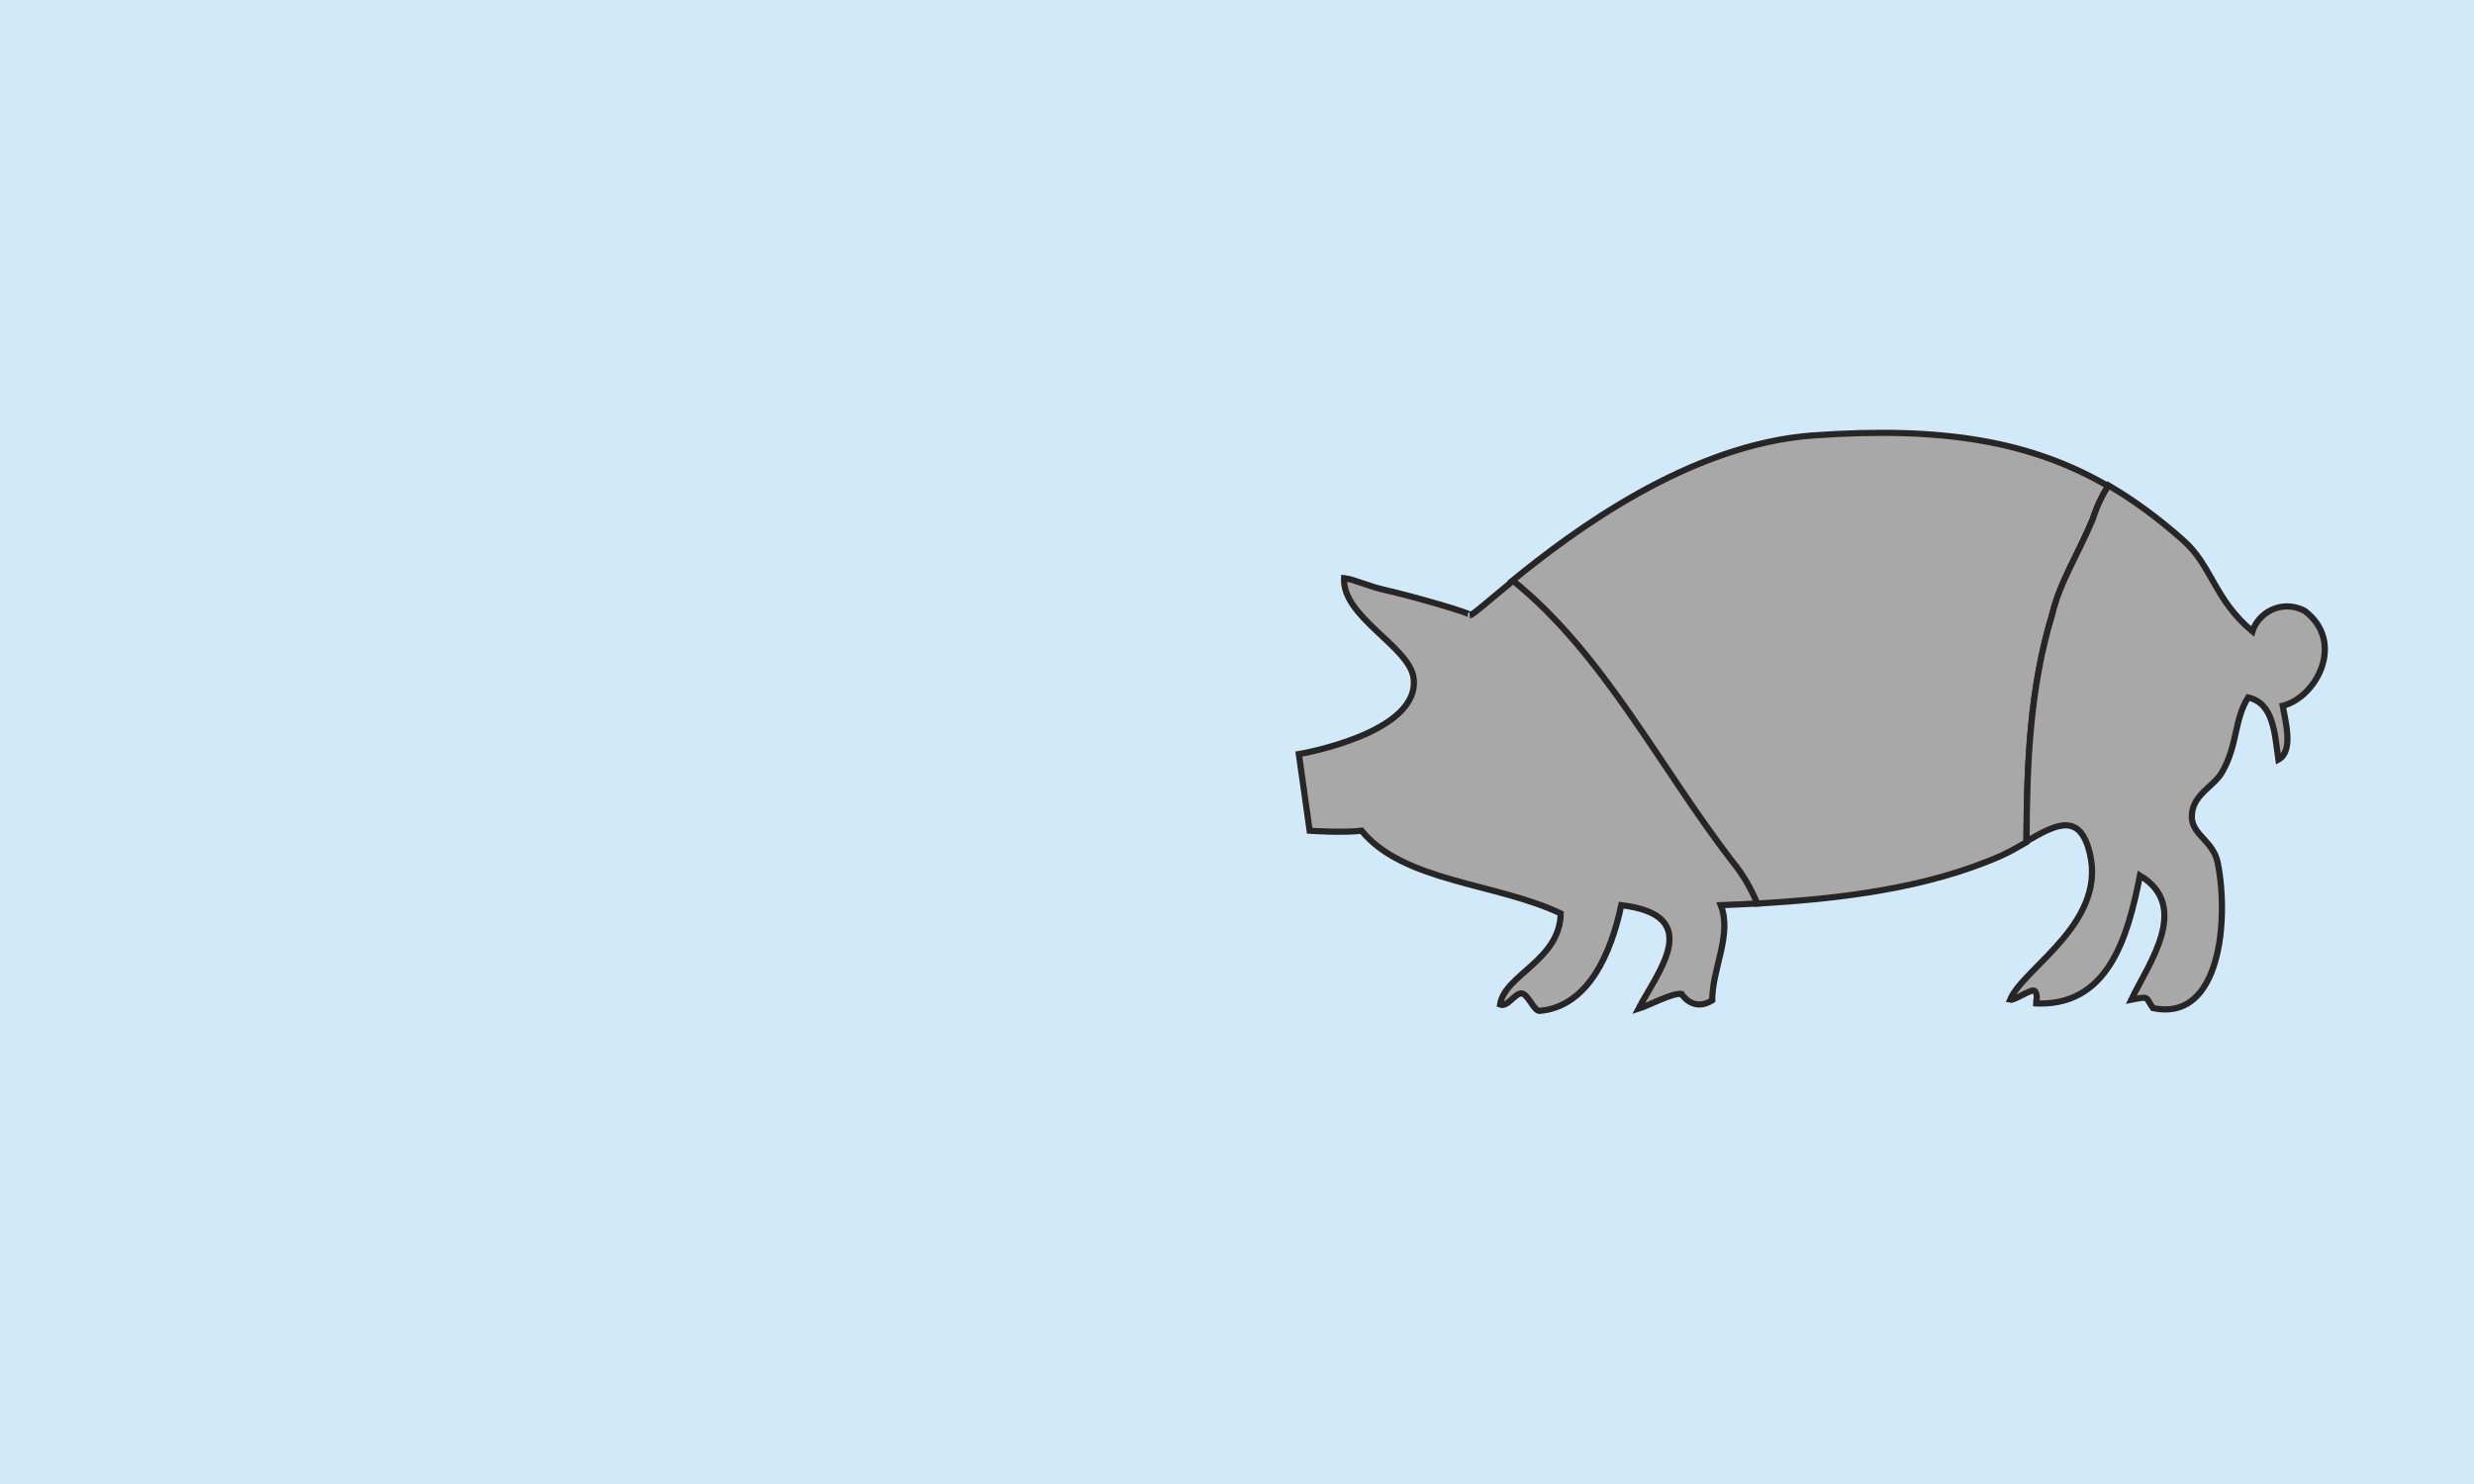
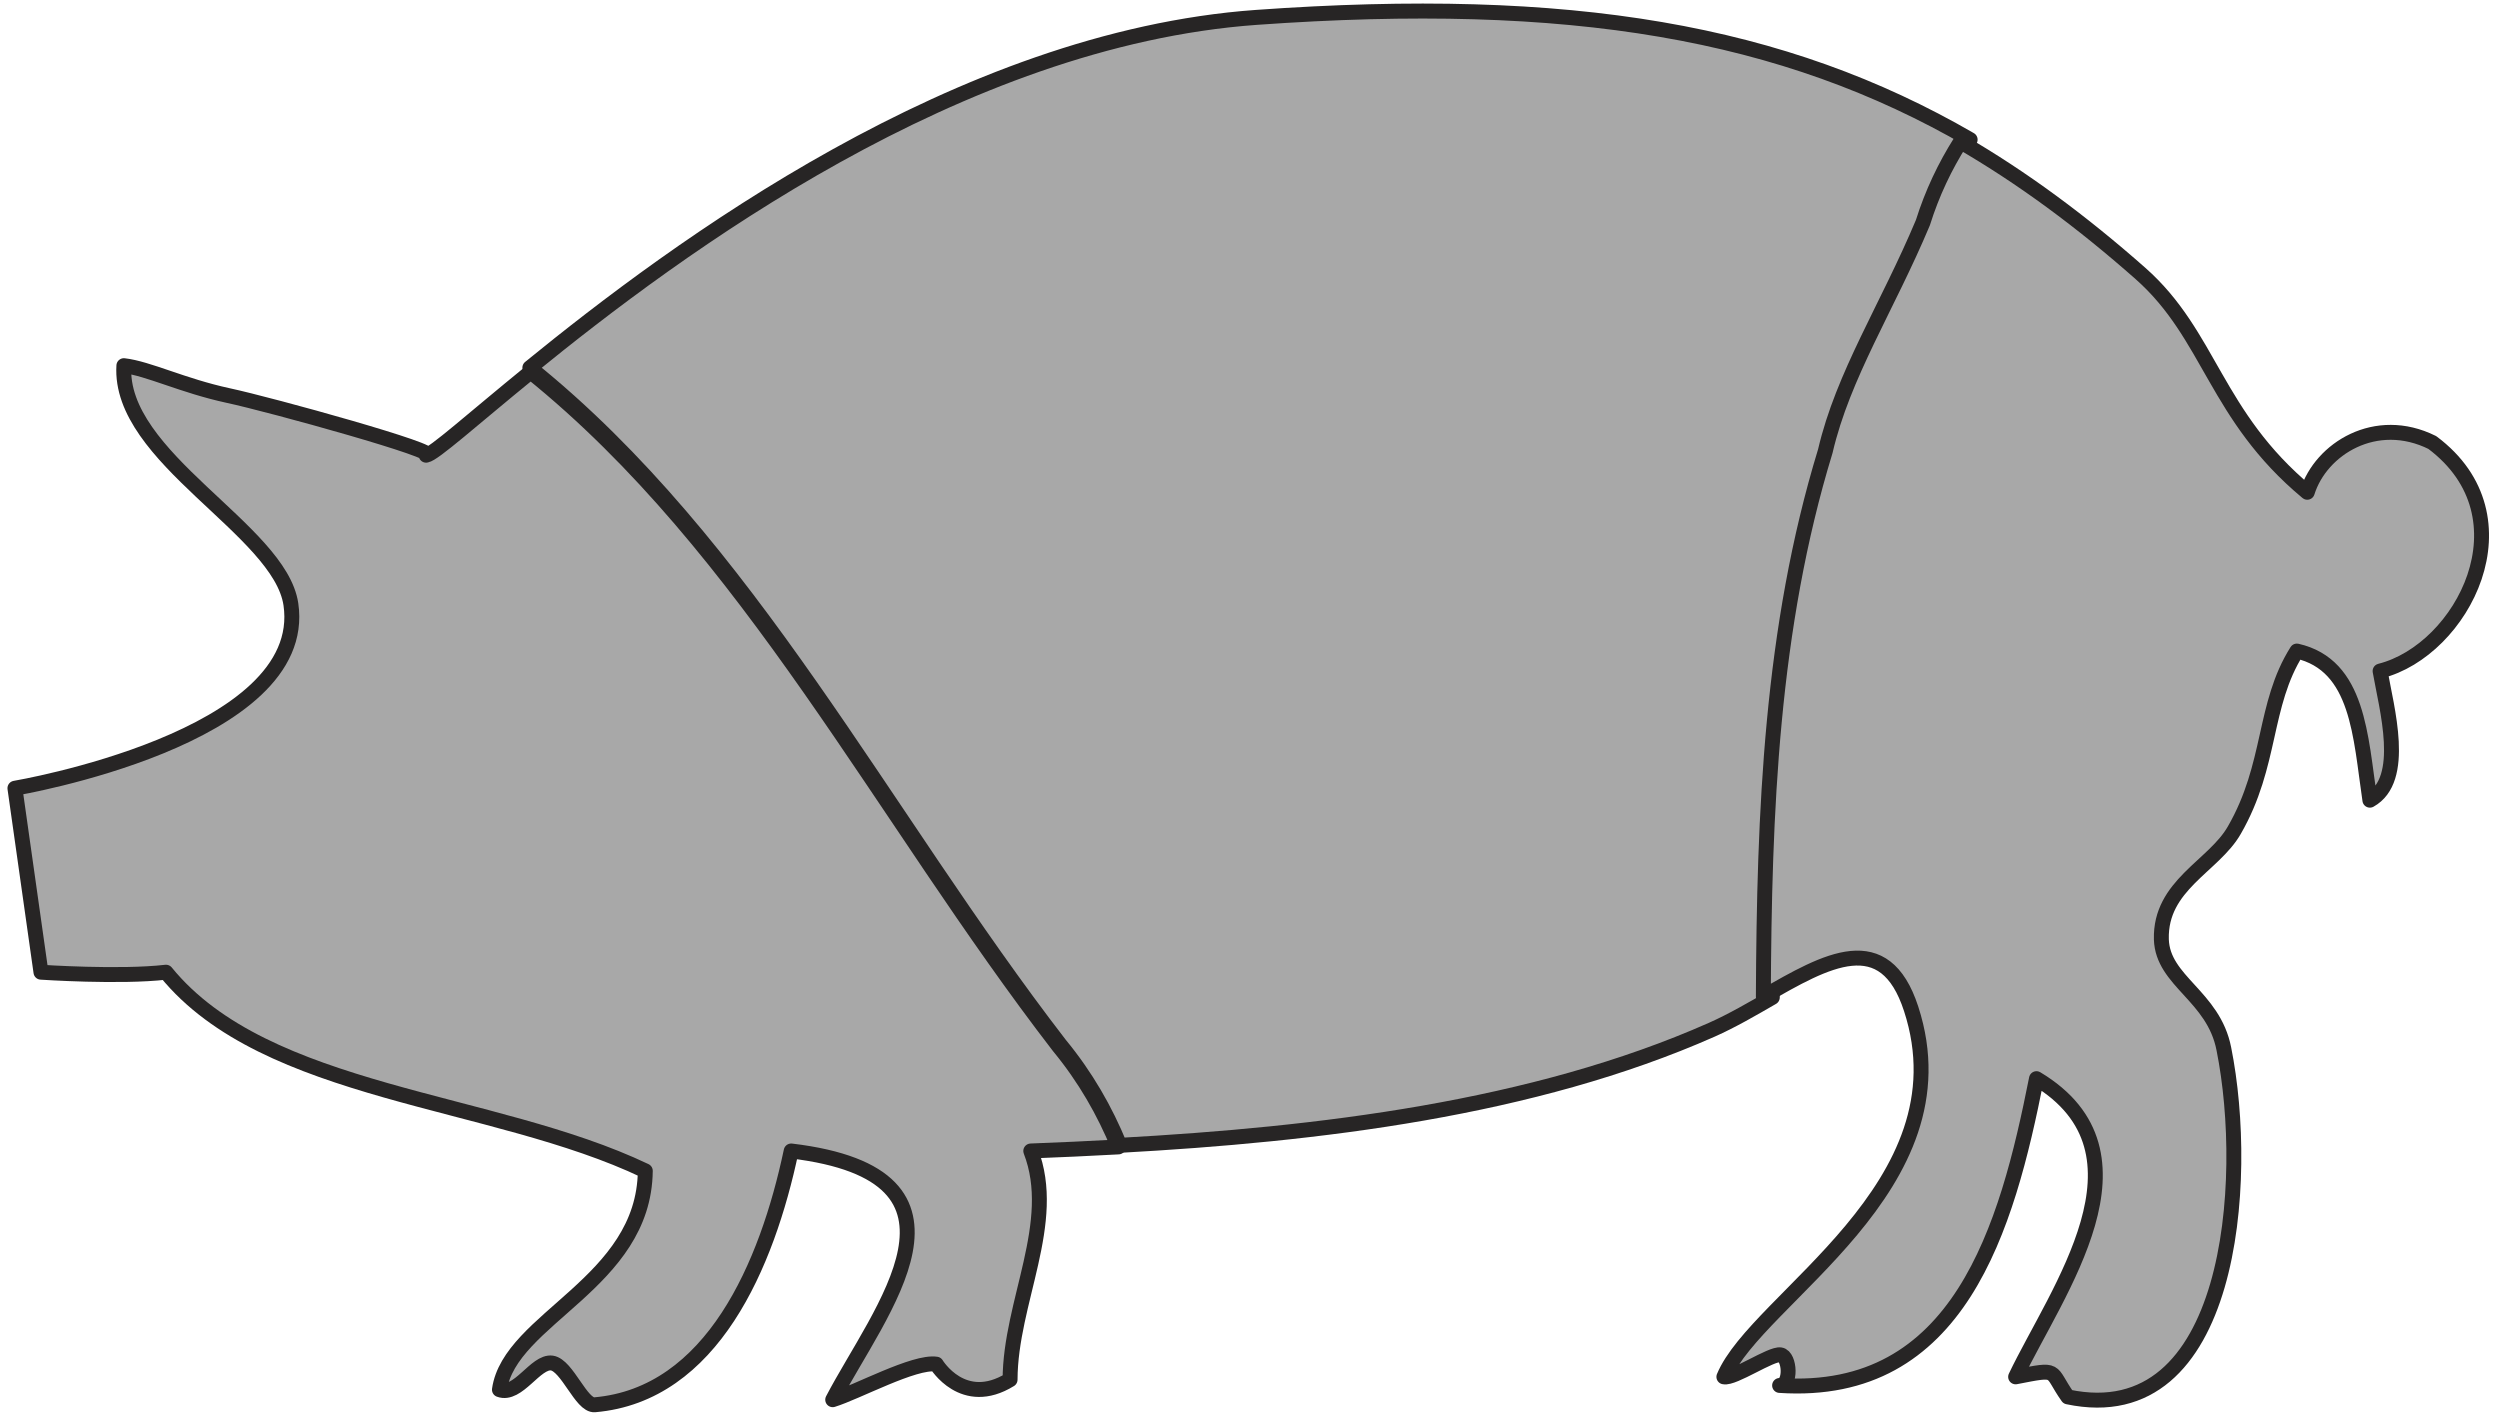
- <svg xmlns="http://www.w3.org/2000/svg" version="1.1" baseProfile="basic" id="Слой_1" x="0px" y="0px" width="800px" height="480px" viewBox="0 0 800 480" xml:space="preserve">
-   <rect x="0" fill="#D2E9F9" width="800" height="480" />
-   <path fill="#A8A8A8" stroke="#272525" stroke-width="2" stroke-miterlimit="10" d="M676.699,168.146  c1.255-4.004,2.961-7.58,5.047-10.888c-25.043-14.545-53.489-19.418-95.521-16.408c-39.818,2.867-77.517,30.924-97.225,47.028  c29.34,23.71,47.087,59.822,70.926,90.838c3.524,4.29,6.094,8.83,8.024,13.548c26.505-1.463,55.283-4.888,79.218-15.516  c2.711-1.207,5.444-2.802,8.1-4.342c0.118-24.858,1.043-49.605,8.323-73.483C665.975,188.664,671.932,179.545,676.699,168.146z" />
-   <path fill="#A8A8A8" stroke="#272525" stroke-width="2" stroke-miterlimit="10" d="M745.146,197.505  c-7.582-3.777-14.967,0.853-16.791,6.703c-12.429-10.367-12.987-21.117-22.4-29.469c-7.932-7.022-15.868-12.912-24.178-17.739  c-2.086,3.308-3.791,6.884-5.047,10.888c-4.766,11.399-10.724,20.518-13.107,30.777c-7.28,23.879-8.206,48.626-8.323,73.483  c8.549-4.956,16.291-9.338,19.853,1.644c7.778,23.964-20.788,39.005-25.153,49.563c1.291,0.303,6.368-3.191,7.604-2.962  c1.264,0.19,1.505,4.121-0.12,4.121c24.137,1.597,30.529-21.192,34.5-41.323c16.633,10.012,2.697,28.622-2.8,40.164  c6.015-1.173,4.426-0.947,7.007,2.701c22.071,4.669,24.534-29.04,20.96-46.871c-1.39-7.16-8.215-9.098-8.394-14.755  c-0.196-7.312,7.044-9.855,9.804-14.717c5.064-8.812,3.833-16.848,8.397-24.118c8.296,1.897,8.535,11.491,9.807,20.088  c4.981-2.772,2.227-12.418,1.37-17.393C749.192,225.502,758.564,207.553,745.146,197.505z" />
-   <path fill="#A8A8A8" stroke="#272525" stroke-width="2" stroke-miterlimit="10" d="M489.268,187.844  c-7.979,6.52-13.015,11.084-14.038,11.217c2.498-0.325-20.906-6.822-26.582-8.036c-6.116-1.327-10.739-3.648-14.014-4.025  c-0.755,12.402,20.941,22.067,22.431,32.131c2.661,18.078-37.064,24.784-37.064,24.784l3.496,24.781c0,0,10.578,0.721,16.792,0  c13.46,16.578,43.854,16.936,64.377,26.758c-0.161,15.135-18.224,19.881-19.591,29.472c2.498,0.933,4.862-3.89,7.047-3.587  c2.062,0.303,3.948,5.79,5.754,5.622c15.764-1.368,23.149-18.841,26.383-34.185c27.217,3.268,11.81,21.516,5.578,33.503  c3.216-0.991,10.997-5.242,13.915-4.79c0,0,3.594,6.001,9.908,2.089c0.02-10.444,6.508-21.15,2.778-30.802  c3.858-0.149,7.794-0.327,11.78-0.547c-1.93-4.718-4.5-9.258-8.024-13.548C536.355,247.666,518.608,211.553,489.268,187.844z" />
+ <svg xmlns="http://www.w3.org/2000/svg" version="1.1" id="Слой_1" x="0px" y="0px" width="335px" height="190px" viewBox="-0.379 -0.5 335 190" xml:space="preserve">
+   <defs id="defs3815" />
+   <path stroke-miterlimit="10" d="m 258.564,29.078 c 1.257,-3.997 2.965,-7.567 5.053,-10.869 C 238.543,3.689 210.06,-1.175 167.974,1.83 128.105,4.692 90.358,32.699 70.624,48.774 100.002,72.443 117.772,108.49 141.642,139.451 c 3.529,4.282 6.102,8.814 8.035,13.524 26.539,-1.46 55.354,-4.88 79.32,-15.488 2.715,-1.205 5.451,-2.798 8.11,-4.335 0.118,-24.814 1.045,-49.517 8.334,-73.353 2.387,-10.24 8.351,-19.343 13.124,-30.721 z" id="path3807" style="fill:#a8a8a8;stroke:#272525;stroke-width:2.007;stroke-linejoin:round;stroke-miterlimit:10" />
+   <path fill="#A8A8A8" stroke="#272525" stroke-width="2" stroke-linejoin="round" stroke-miterlimit="10" d="M325.547,58.796  c-7.565-3.758-14.933,0.849-16.752,6.668c-12.4-10.314-12.957-21.008-22.348-29.317c-7.914-6.986-15.831-12.845-24.122-17.647  c-2.081,3.291-3.782,6.848-5.035,10.832c-4.755,11.34-10.699,20.412-13.077,30.618c-7.263,23.756-8.187,48.375-8.304,73.104  c8.529-4.93,16.254-9.29,19.807,1.636c7.76,23.84-20.74,38.804-25.095,49.307c1.288,0.301,6.353-3.175,7.587-2.947  c1.261,0.189,1.502,4.1-0.12,4.1c24.081,1.589,30.459-21.083,34.421-41.11c16.595,9.96,2.691,28.474-2.794,39.957  c6.001-1.167,4.416-0.942,6.991,2.687c22.02,4.645,24.478-28.89,20.912-46.629c-1.387-7.123-8.196-9.051-8.375-14.679  c-0.196-7.274,7.028-9.804,9.781-14.641c5.052-8.767,3.824-16.761,8.378-23.994c8.277,1.887,8.515,11.432,9.784,19.984  c4.97-2.758,2.222-12.354,1.367-17.303C329.583,86.649,338.934,68.792,325.547,58.796z" id="path3809" />
+   <path fill="#A8A8A8" stroke="#272525" stroke-width="2" stroke-linejoin="round" stroke-miterlimit="10" d="M70.729,49.34  c-7.961,6.486-12.985,11.027-14.006,11.159c2.492-0.323-20.858-6.787-26.521-7.995C24.1,51.184,19.488,48.875,16.22,48.5  c-0.753,12.338,20.893,21.953,22.379,31.965c2.656,17.985-36.978,24.657-36.978,24.657l3.488,24.653c0,0,10.554,0.717,16.753,0  c13.429,16.492,43.753,16.849,64.229,26.62c-0.161,15.057-18.182,19.778-19.546,29.32c2.492,0.928,4.851-3.87,7.031-3.568  c2.057,0.301,3.939,5.76,5.741,5.593c15.728-1.361,23.096-18.744,26.322-34.009c27.154,3.251,11.783,21.405,5.565,33.33  c3.209-0.986,10.972-5.215,13.883-4.765c0,0,3.586,5.97,9.885,2.078c0.02-10.39,6.493-21.041,2.772-30.643  c3.849-0.148,7.776-0.325,11.753-0.544c-1.926-4.694-4.49-9.21-8.006-13.478C117.707,108.853,100.001,72.927,70.729,49.34z" id="path3811" />
</svg>
